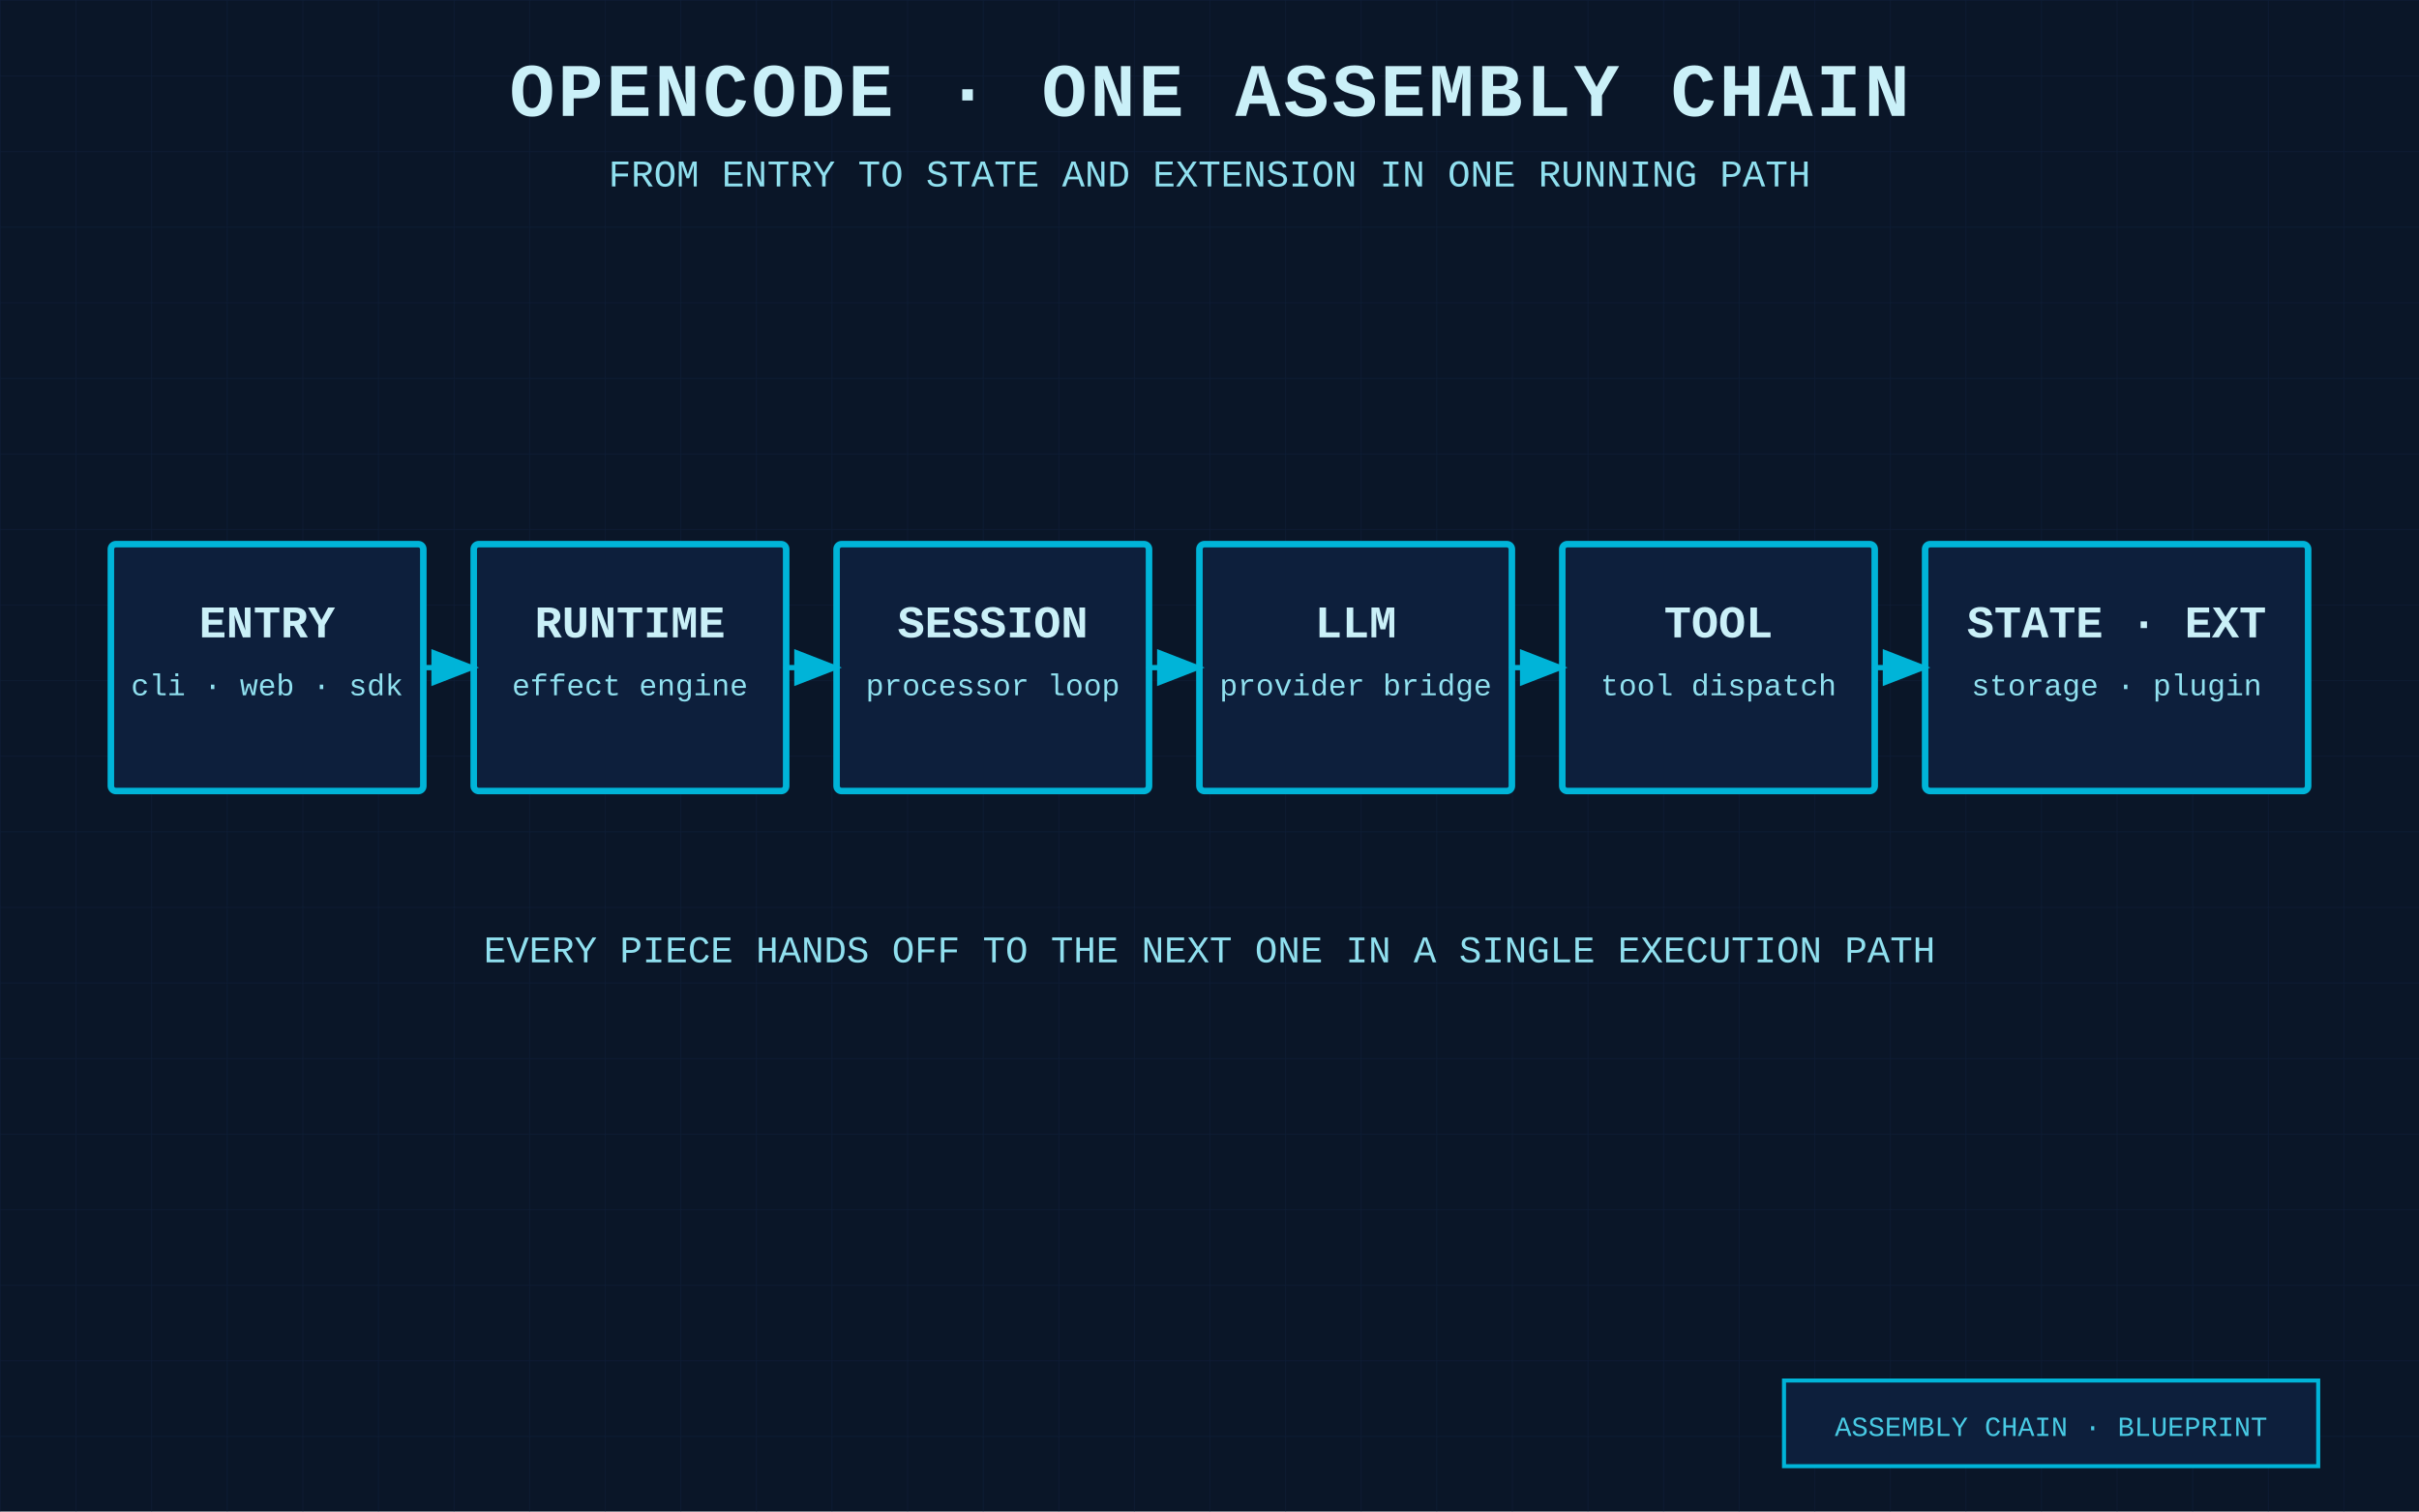
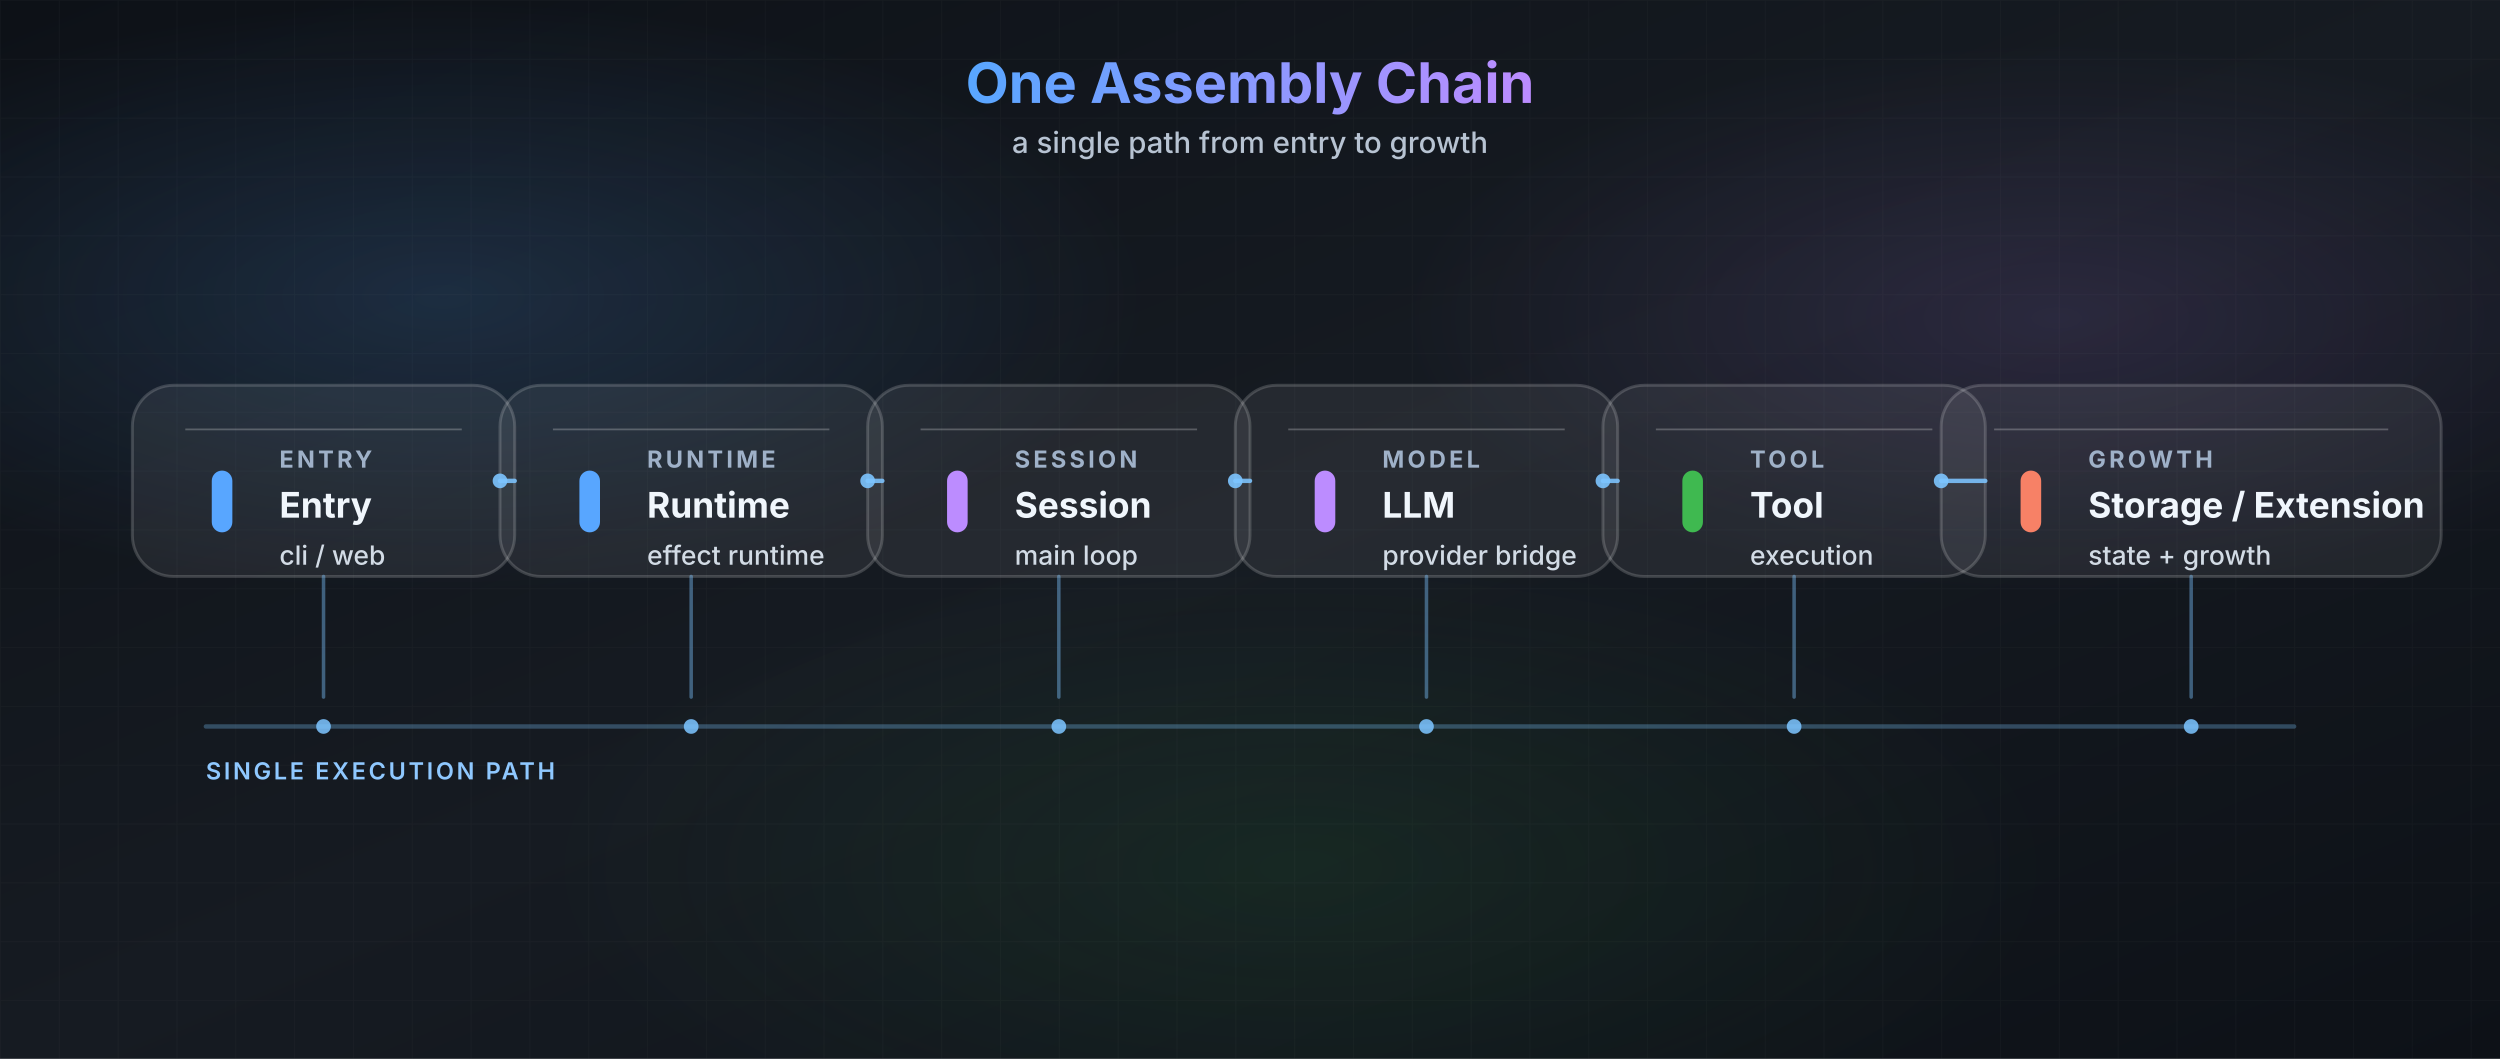
- <svg xmlns="http://www.w3.org/2000/svg" viewBox="0 0 960 600" width="960" height="600" role="img" aria-label="OpenCode assembly chain overview">
+ <svg xmlns="http://www.w3.org/2000/svg" viewBox="0 0 1700 720" width="1700" height="720" role="img" aria-label="One Assembly Chain">
  <style>
-     text { font-family: 'Courier New', 'Lucida Console', 'Microsoft YaHei', 'SimHei', monospace; fill: #caf0f8; }
-     .title { font-size: 30px; font-weight: 700; letter-spacing: 0.04em; }
-     .subtitle { font-size: 15px; fill: #90e0ef; }
-     .box-title { font-size: 18px; font-weight: 700; }
-     .box-sub { font-size: 12px; fill: #90e0ef; }
-     .node { fill: #0d1f3c; stroke: #00b4d8; stroke-width: 2.6; rx: 2; ry: 2; }
-     .arrow { fill: none; stroke: #00b4d8; stroke-width: 2.1; stroke-linecap: round; stroke-linejoin: round; }
-     .foot-label { font-size: 11px; fill: #48cae4; }
+     text { font-family: "Inter", "SF Pro Display", -apple-system, BlinkMacSystemFont, "Segoe UI", sans-serif; }
+     .title { font-size: 38px; font-weight: 700; fill: url(#titleGrad); }
+     .subtitle { font-size: 20px; font-weight: 500; fill: #b7c3d2; }
+     .node-title { font-size: 24px; font-weight: 700; fill: #f0f6fc; }
+     .node-meta { font-size: 18px; font-weight: 500; fill: #d2dbe5; }
+     .eyebrow { font-size: 16px; font-weight: 700; letter-spacing: 2.2px; fill: #9fb1c8; }
+     .support { font-size: 16px; font-weight: 600; letter-spacing: 1.8px; fill: #8fc8ff; }
+     .card { fill: rgba(255,255,255,0.07); stroke: rgba(255,255,255,0.17); stroke-width: 2; }
+     .card-line { stroke: rgba(255,255,255,0.24); stroke-width: 1.2; }
+     .rail { fill: none; stroke: rgba(125,196,255,0.30); stroke-width: 3; stroke-linecap: round; }
+     .stem { fill: none; stroke: rgba(125,196,255,0.42); stroke-width: 2.4; stroke-linecap: round; }
+     .dot { fill: rgba(125,196,255,0.86); }
+     .link { fill: none; stroke: rgba(125,196,255,0.88); stroke-width: 3; stroke-linecap: round; }
+     .link-node { fill: rgba(125,196,255,0.90); }
  </style>
  <defs>
-     <pattern id="grid" width="30" height="30" patternUnits="userSpaceOnUse">
-       <path d="M 30 0 L 0 0 0 30" fill="none" stroke="#112240" stroke-width="0.5" />
+     <linearGradient id="bg" x1="0%" y1="0%" x2="100%" y2="100%">
+       <stop offset="0%" stop-color="#0d1117" />
+       <stop offset="50%" stop-color="#161b22" />
+       <stop offset="100%" stop-color="#0d1117" />
+     </linearGradient>
+     <linearGradient id="titleGrad" x1="0%" y1="0%" x2="100%" y2="0%">
+       <stop offset="0%" stop-color="#58a6ff" />
+       <stop offset="100%" stop-color="#bc8cff" />
+     </linearGradient>
+     <radialGradient id="glowBlue" cx="18%" cy="28%" r="28%">
+       <stop offset="0%" stop-color="#58a6ff" stop-opacity="0.16" />
+       <stop offset="100%" stop-color="#58a6ff" stop-opacity="0" />
+     </radialGradient>
+     <radialGradient id="glowPurple" cx="82%" cy="30%" r="26%">
+       <stop offset="0%" stop-color="#bc8cff" stop-opacity="0.13" />
+       <stop offset="100%" stop-color="#bc8cff" stop-opacity="0" />
+     </radialGradient>
+     <radialGradient id="glowGreen" cx="52%" cy="82%" r="30%">
+       <stop offset="0%" stop-color="#3fb950" stop-opacity="0.10" />
+       <stop offset="100%" stop-color="#3fb950" stop-opacity="0" />
+     </radialGradient>
+     <pattern id="grid" width="40" height="40" patternUnits="userSpaceOnUse">
+       <path d="M40 0 L0 0 0 40" fill="none" stroke="rgba(255,255,255,0.03)" stroke-width="1" />
    </pattern>
-     <marker id="arrow-cyan" markerWidth="9" markerHeight="7" refX="8" refY="3.5" orient="auto">
-       <polygon points="0 0, 9 3.5, 0 7" fill="#00b4d8" />
-     </marker>
  </defs>
-   <rect width="960" height="600" fill="#0a1628" />
-   <rect width="960" height="600" fill="url(#grid)" opacity="0.6" />
-   <text x="480" y="46" text-anchor="middle" class="title">OPENCODE · ONE ASSEMBLY CHAIN</text>
-   <text x="480" y="74" text-anchor="middle" class="subtitle">FROM ENTRY TO STATE AND EXTENSION IN ONE RUNNING PATH</text>
-   <rect x="44" y="216" width="124" height="98" class="node" />
-   <text x="106" y="253" text-anchor="middle" class="box-title">ENTRY</text>
-   <text x="106" y="276" text-anchor="middle" class="box-sub">cli · web · sdk</text>
-   <rect x="188" y="216" width="124" height="98" class="node" />
-   <text x="250" y="253" text-anchor="middle" class="box-title">RUNTIME</text>
-   <text x="250" y="276" text-anchor="middle" class="box-sub">effect engine</text>
-   <rect x="332" y="216" width="124" height="98" class="node" />
-   <text x="394" y="253" text-anchor="middle" class="box-title">SESSION</text>
-   <text x="394" y="276" text-anchor="middle" class="box-sub">processor loop</text>
-   <rect x="476" y="216" width="124" height="98" class="node" />
-   <text x="538" y="253" text-anchor="middle" class="box-title">LLM</text>
-   <text x="538" y="276" text-anchor="middle" class="box-sub">provider bridge</text>
-   <rect x="620" y="216" width="124" height="98" class="node" />
-   <text x="682" y="253" text-anchor="middle" class="box-title">TOOL</text>
-   <text x="682" y="276" text-anchor="middle" class="box-sub">tool dispatch</text>
-   <rect x="764" y="216" width="152" height="98" class="node" />
-   <text x="840" y="253" text-anchor="middle" class="box-title">STATE · EXT</text>
-   <text x="840" y="276" text-anchor="middle" class="box-sub">storage · plugin</text>
-   <line x1="168" y1="265" x2="188" y2="265" class="arrow" marker-end="url(#arrow-cyan)" />
-   <line x1="312" y1="265" x2="332" y2="265" class="arrow" marker-end="url(#arrow-cyan)" />
-   <line x1="456" y1="265" x2="476" y2="265" class="arrow" marker-end="url(#arrow-cyan)" />
-   <line x1="600" y1="265" x2="620" y2="265" class="arrow" marker-end="url(#arrow-cyan)" />
-   <line x1="744" y1="265" x2="764" y2="265" class="arrow" marker-end="url(#arrow-cyan)" />
-   <text x="480" y="382" text-anchor="middle" class="subtitle">EVERY PIECE HANDS OFF TO THE NEXT ONE IN A SINGLE EXECUTION PATH</text>
-   <rect x="708" y="548" width="212" height="34" fill="#0d1f3c" stroke="#00b4d8" stroke-width="1.6" />
-   <text x="814" y="570" text-anchor="middle" class="foot-label">ASSEMBLY CHAIN · BLUEPRINT</text>
+   <rect width="1700" height="720" fill="url(#bg)" />
+   <rect width="1700" height="720" fill="url(#grid)" />
+   <rect width="1700" height="720" fill="url(#glowBlue)" />
+   <rect width="1700" height="720" fill="url(#glowPurple)" />
+   <rect width="1700" height="720" fill="url(#glowGreen)" />
+   <text x="850" y="70" text-anchor="middle" class="title">One Assembly Chain</text>
+   <text x="850" y="104" text-anchor="middle" class="subtitle">a single path from entry to growth</text>
+   <path d="M140 494 H1560" class="rail" />
+   <circle cx="220" cy="494" r="5" class="dot" />
+   <circle cx="470" cy="494" r="5" class="dot" />
+   <circle cx="720" cy="494" r="5" class="dot" />
+   <circle cx="970" cy="494" r="5" class="dot" />
+   <circle cx="1220" cy="494" r="5" class="dot" />
+   <circle cx="1490" cy="494" r="5" class="dot" />
+   <text x="140" y="530" class="support">SINGLE EXECUTION PATH</text>
+   <g>
+     <rect x="90" y="262" width="260" height="130" rx="28" class="card" />
+     <line x1="126" y1="292" x2="314" y2="292" class="card-line" />
+     <rect x="144" y="320" width="14" height="42" rx="7" fill="#58a6ff" />
+     <text x="190" y="318" class="eyebrow">ENTRY</text>
+     <text x="190" y="352" class="node-title">Entry</text>
+     <text x="190" y="384" class="node-meta">cli / web</text>
+     <path d="M220 392 L220 474" class="stem" />
+   </g>
+   <g>
+     <rect x="340" y="262" width="260" height="130" rx="28" class="card" />
+     <line x1="376" y1="292" x2="564" y2="292" class="card-line" />
+     <rect x="394" y="320" width="14" height="42" rx="7" fill="#58a6ff" />
+     <text x="440" y="318" class="eyebrow">RUNTIME</text>
+     <text x="440" y="352" class="node-title">Runtime</text>
+     <text x="440" y="384" class="node-meta">effect runtime</text>
+     <path d="M470 392 L470 474" class="stem" />
+   </g>
+   <g>
+     <rect x="590" y="262" width="260" height="130" rx="28" class="card" />
+     <line x1="626" y1="292" x2="814" y2="292" class="card-line" />
+     <rect x="644" y="320" width="14" height="42" rx="7" fill="#bc8cff" />
+     <text x="690" y="318" class="eyebrow">SESSION</text>
+     <text x="690" y="352" class="node-title">Session</text>
+     <text x="690" y="384" class="node-meta">main loop</text>
+     <path d="M720 392 L720 474" class="stem" />
+   </g>
+   <g>
+     <rect x="840" y="262" width="260" height="130" rx="28" class="card" />
+     <line x1="876" y1="292" x2="1064" y2="292" class="card-line" />
+     <rect x="894" y="320" width="14" height="42" rx="7" fill="#bc8cff" />
+     <text x="940" y="318" class="eyebrow">MODEL</text>
+     <text x="940" y="352" class="node-title">LLM</text>
+     <text x="940" y="384" class="node-meta">provider bridge</text>
+     <path d="M970 392 L970 474" class="stem" />
+   </g>
+   <g>
+     <rect x="1090" y="262" width="260" height="130" rx="28" class="card" />
+     <line x1="1126" y1="292" x2="1314" y2="292" class="card-line" />
+     <rect x="1144" y="320" width="14" height="42" rx="7" fill="#3fb950" />
+     <text x="1190" y="318" class="eyebrow">TOOL</text>
+     <text x="1190" y="352" class="node-title">Tool</text>
+     <text x="1190" y="384" class="node-meta">execution</text>
+     <path d="M1220 392 L1220 474" class="stem" />
+   </g>
+   <g>
+     <rect x="1320" y="262" width="340" height="130" rx="28" class="card" />
+     <line x1="1356" y1="292" x2="1624" y2="292" class="card-line" />
+     <rect x="1374" y="320" width="14" height="42" rx="7" fill="#f78166" />
+     <text x="1420" y="318" class="eyebrow">GROWTH</text>
+     <text x="1420" y="352" class="node-title">Storage / Extension</text>
+     <text x="1420" y="384" class="node-meta">state + growth</text>
+     <path d="M1490 392 L1490 474" class="stem" />
+   </g>
+   <path d="M350 327 L340 327" class="link" />
+   <path d="M600 327 L590 327" class="link" />
+   <path d="M850 327 L840 327" class="link" />
+   <path d="M1100 327 L1090 327" class="link" />
+   <path d="M1350 327 L1320 327" class="link" />
+   <circle cx="340" cy="327" r="5" class="link-node" />
+   <circle cx="590" cy="327" r="5" class="link-node" />
+   <circle cx="840" cy="327" r="5" class="link-node" />
+   <circle cx="1090" cy="327" r="5" class="link-node" />
+   <circle cx="1320" cy="327" r="5" class="link-node" />
</svg>
